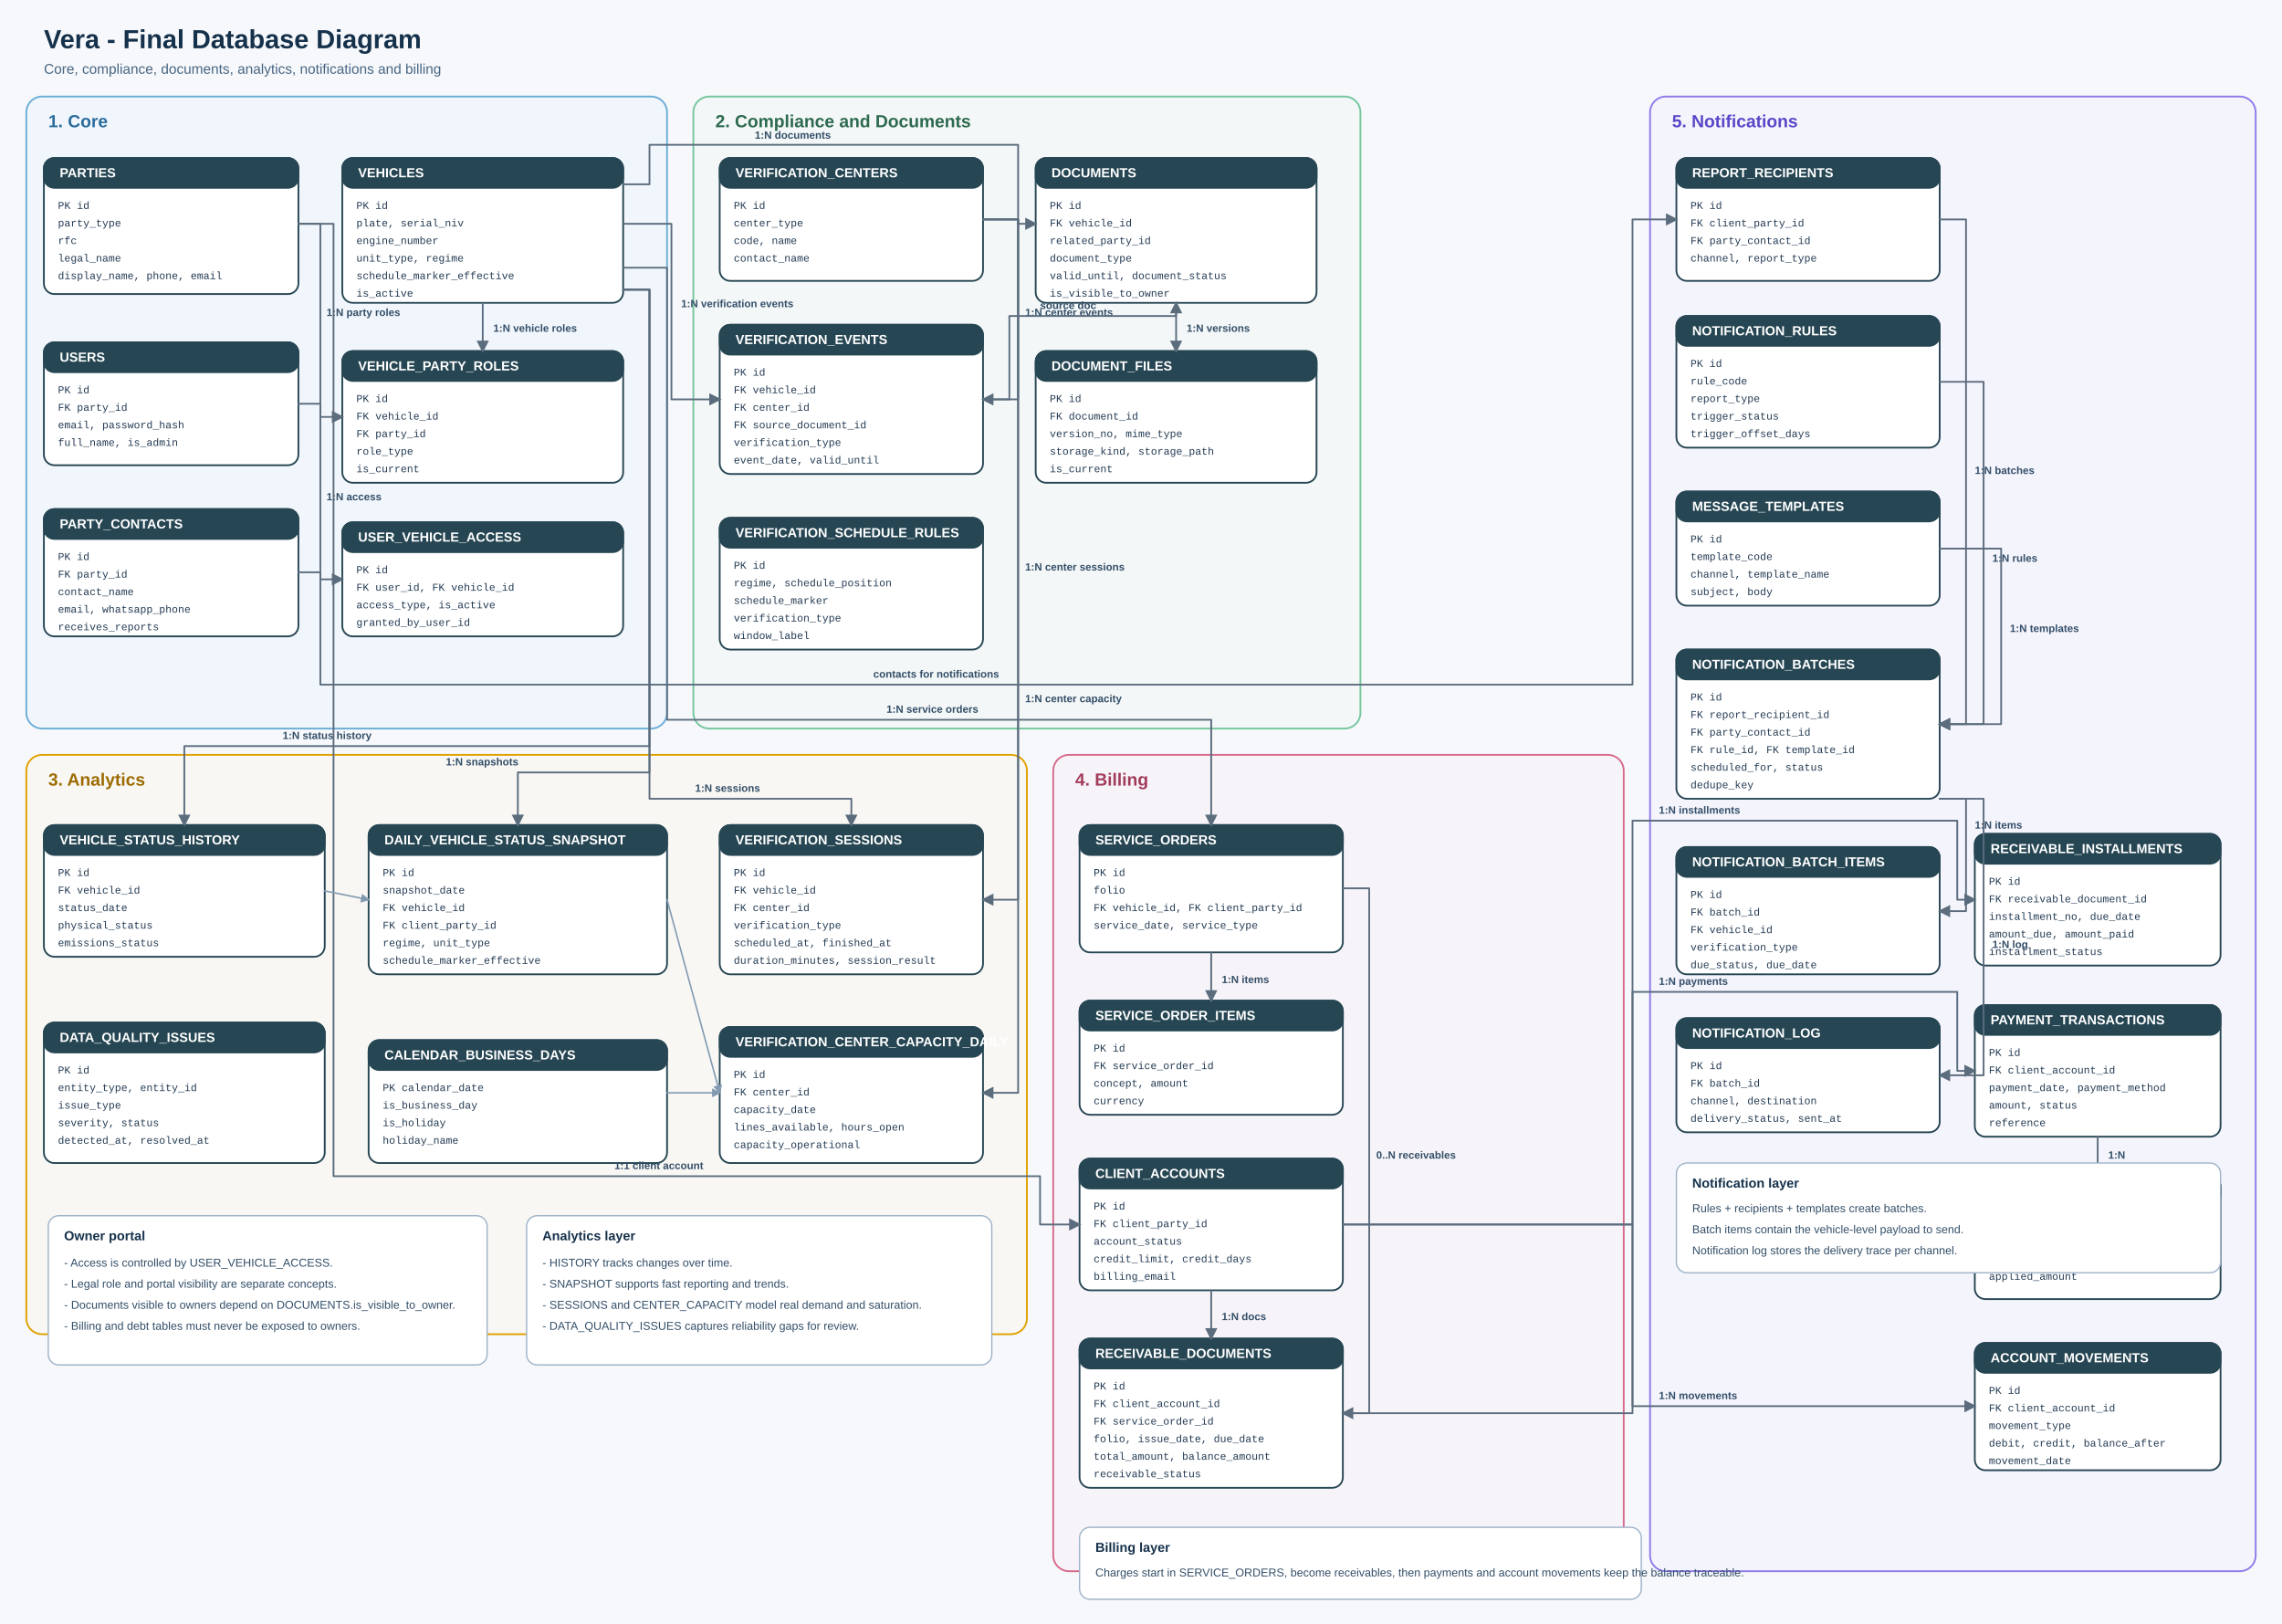
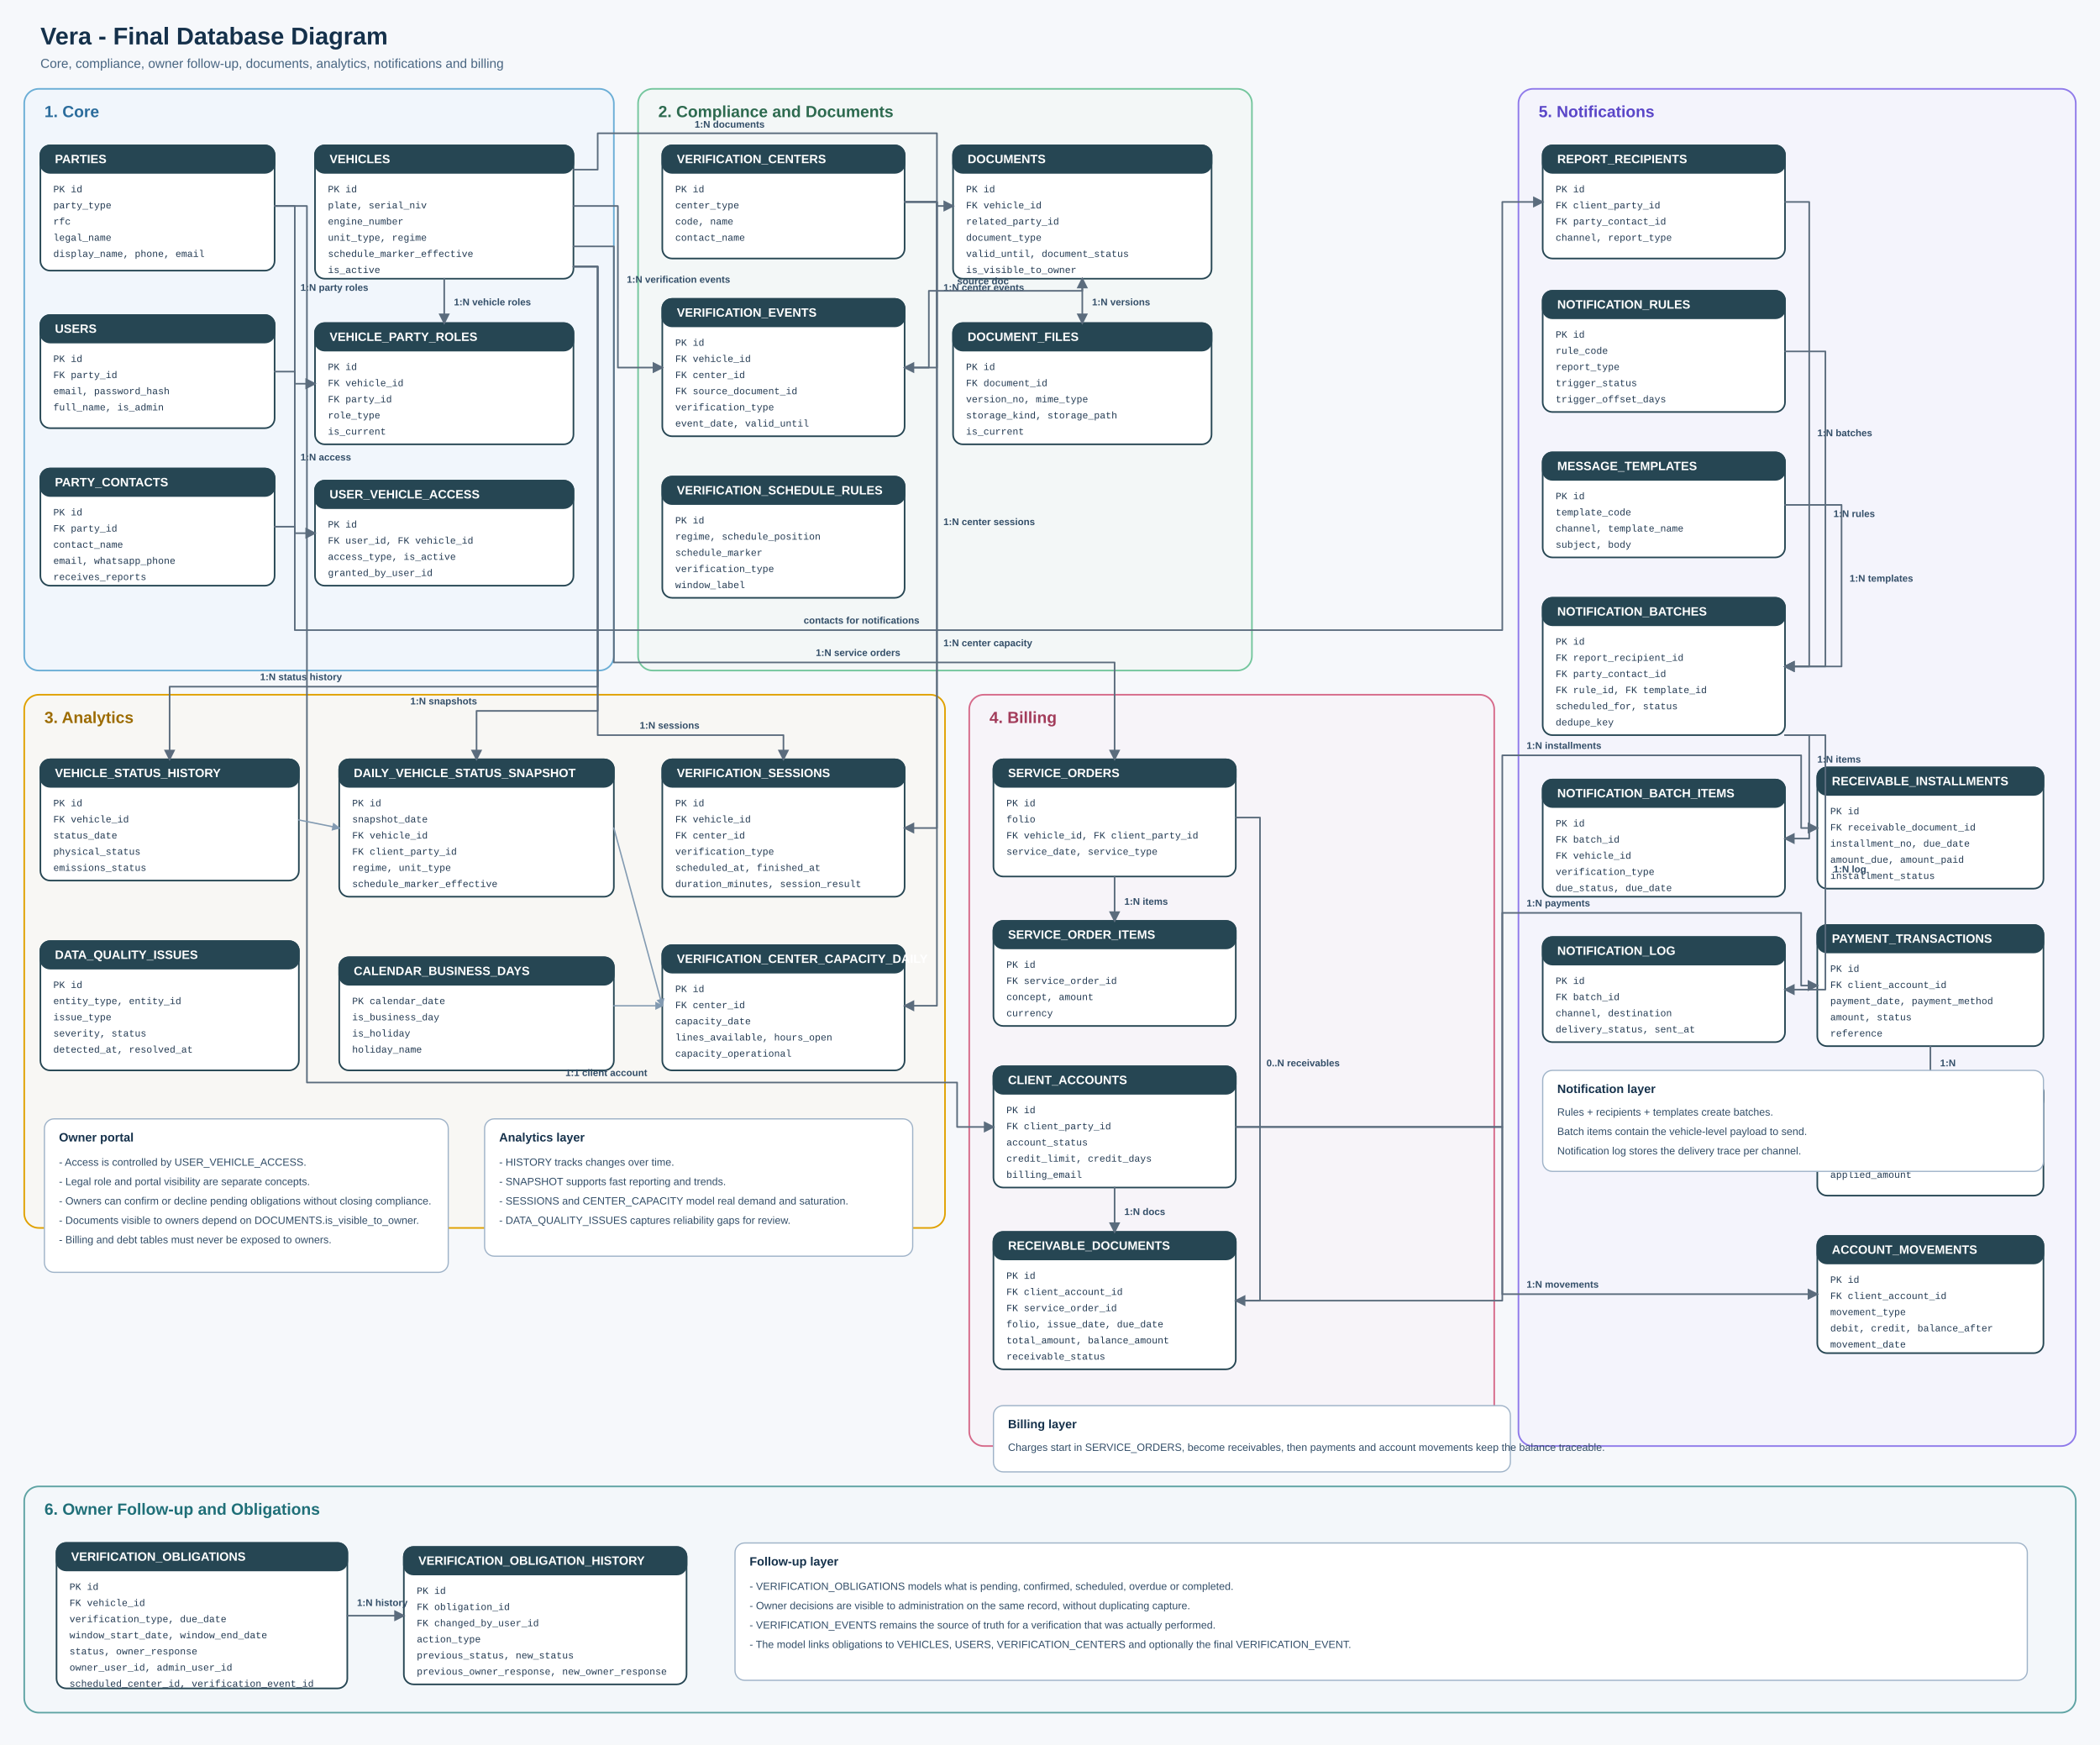
- <svg xmlns="http://www.w3.org/2000/svg" width="2600" height="1850" viewBox="0 0 2600 1850">
+ <svg xmlns="http://www.w3.org/2000/svg" width="2600" height="2160" viewBox="0 0 2600 2160">
  <defs>
    <style>
      .bg { fill: #f6f8fb; }
      .title { font: 700 30px "Segoe UI", Arial, sans-serif; fill: #15314b; }
      .subtitle { font: 400 16px "Segoe UI", Arial, sans-serif; fill: #486581; }
      .lane { rx: 18; ry: 18; stroke-width: 2; fill-opacity: 0.18; }
      .lane-title { font: 700 20px "Segoe UI", Arial, sans-serif; }
      .entity { fill: #ffffff; stroke: #264653; stroke-width: 2; rx: 12; ry: 12; }
      .head { fill: #264653; }
      .headText { font: 700 15px "Segoe UI", Arial, sans-serif; fill: #ffffff; }
      .field { font: 12px "Consolas", "Courier New", monospace; fill: #243b53; }
      .line { stroke: #5b6c7d; stroke-width: 2; fill: none; stroke-linecap: round; stroke-linejoin: round; marker-end: url(#arrow); }
      .line-soft { stroke: #829ab1; stroke-width: 1.7; fill: none; stroke-linecap: round; stroke-linejoin: round; marker-end: url(#arrow-soft); }
      .rel { font: 600 12px "Segoe UI", Arial, sans-serif; fill: #334e68; }
      .note { fill: #ffffff; stroke: #9fb3c8; stroke-width: 1.5; rx: 12; ry: 12; }
      .noteTitle { font: 700 15px "Segoe UI", Arial, sans-serif; fill: #15314b; }
      .noteText { font: 13px "Segoe UI", Arial, sans-serif; fill: #334e68; }
    </style>
    <marker id="arrow" viewBox="0 0 10 10" refX="8.5" refY="5" markerWidth="7" markerHeight="7" orient="auto">
      <path d="M 0 0 L 10 5 L 0 10 z" fill="#5b6c7d" />
    </marker>
    <marker id="arrow-soft" viewBox="0 0 10 10" refX="8.5" refY="5" markerWidth="6" markerHeight="6" orient="auto">
      <path d="M 0 0 L 10 5 L 0 10 z" fill="#829ab1" />
    </marker>
  </defs>
-   <rect class="bg" x="0" y="0" width="2600" height="1850" />
+   <rect class="bg" x="0" y="0" width="2600" height="2160" />
  <text class="title" x="50" y="55">Vera - Final Database Diagram</text>
-   <text class="subtitle" x="50" y="84">Core, compliance, documents, analytics, notifications and billing</text>
+   <text class="subtitle" x="50" y="84">Core, compliance, owner follow-up, documents, analytics, notifications and billing</text>
  <rect class="lane" x="30" y="110" width="730" height="720" fill="#d9f0ff" stroke="#6baed6" />
  <text class="lane-title" x="55" y="145" fill="#2b6c9c">1. Core</text>
  <rect class="lane" x="790" y="110" width="760" height="720" fill="#e5f7e8" stroke="#74c69d" />
  <text class="lane-title" x="815" y="145" fill="#2d6a4f">2. Compliance and Documents</text>
  <rect class="lane" x="30" y="860" width="1140" height="660" fill="#fff4d6" stroke="#e0a100" />
  <text class="lane-title" x="55" y="895" fill="#9c6b00">3. Analytics</text>
  <rect class="lane" x="1200" y="860" width="650" height="930" fill="#fde8ef" stroke="#d66a8a" />
  <text class="lane-title" x="1225" y="895" fill="#a23b5a">4. Billing</text>
  <rect class="lane" x="1880" y="110" width="690" height="1680" fill="#ece7ff" stroke="#8f7aea" />
  <text class="lane-title" x="1905" y="145" fill="#5a46c8">5. Notifications</text>
+   <rect class="lane" x="30" y="1840" width="2540" height="280" fill="#e7f7f7" stroke="#5ea3a3" />
+   <text class="lane-title" x="55" y="1875" fill="#1f6f78">6. Owner Follow-up and Obligations</text>
  <g transform="translate(50 180)">
    <rect class="entity" x="0" y="0" width="290" height="155" />
    <rect class="entity head" x="0" y="0" width="290" height="34" />
    <text class="headText" x="18" y="22">PARTIES</text>
    <text class="field" x="16" y="58">PK id</text>
    <text class="field" x="16" y="78">party_type</text>
    <text class="field" x="16" y="98">rfc</text>
    <text class="field" x="16" y="118">legal_name</text>
    <text class="field" x="16" y="138">display_name, phone, email</text>
  </g>
  <g transform="translate(50 390)">
    <rect class="entity" x="0" y="0" width="290" height="140" />
    <rect class="entity head" x="0" y="0" width="290" height="34" />
    <text class="headText" x="18" y="22">USERS</text>
    <text class="field" x="16" y="58">PK id</text>
    <text class="field" x="16" y="78">FK party_id</text>
    <text class="field" x="16" y="98">email, password_hash</text>
    <text class="field" x="16" y="118">full_name, is_admin</text>
  </g>
  <g transform="translate(50 580)">
    <rect class="entity" x="0" y="0" width="290" height="145" />
    <rect class="entity head" x="0" y="0" width="290" height="34" />
    <text class="headText" x="18" y="22">PARTY_CONTACTS</text>
    <text class="field" x="16" y="58">PK id</text>
    <text class="field" x="16" y="78">FK party_id</text>
    <text class="field" x="16" y="98">contact_name</text>
    <text class="field" x="16" y="118">email, whatsapp_phone</text>
    <text class="field" x="16" y="138">receives_reports</text>
  </g>
  <g transform="translate(390 180)">
    <rect class="entity" x="0" y="0" width="320" height="165" />
    <rect class="entity head" x="0" y="0" width="320" height="34" />
    <text class="headText" x="18" y="22">VEHICLES</text>
    <text class="field" x="16" y="58">PK id</text>
    <text class="field" x="16" y="78">plate, serial_niv</text>
    <text class="field" x="16" y="98">engine_number</text>
    <text class="field" x="16" y="118">unit_type, regime</text>
    <text class="field" x="16" y="138">schedule_marker_effective</text>
    <text class="field" x="16" y="158">is_active</text>
  </g>
  <g transform="translate(390 400)">
    <rect class="entity" x="0" y="0" width="320" height="150" />
    <rect class="entity head" x="0" y="0" width="320" height="34" />
    <text class="headText" x="18" y="22">VEHICLE_PARTY_ROLES</text>
    <text class="field" x="16" y="58">PK id</text>
    <text class="field" x="16" y="78">FK vehicle_id</text>
    <text class="field" x="16" y="98">FK party_id</text>
    <text class="field" x="16" y="118">role_type</text>
    <text class="field" x="16" y="138">is_current</text>
  </g>
  <g transform="translate(390 595)">
    <rect class="entity" x="0" y="0" width="320" height="130" />
    <rect class="entity head" x="0" y="0" width="320" height="34" />
    <text class="headText" x="18" y="22">USER_VEHICLE_ACCESS</text>
    <text class="field" x="16" y="58">PK id</text>
    <text class="field" x="16" y="78">FK user_id, FK vehicle_id</text>
    <text class="field" x="16" y="98">access_type, is_active</text>
    <text class="field" x="16" y="118">granted_by_user_id</text>
  </g>
  <g transform="translate(820 180)">
    <rect class="entity" x="0" y="0" width="300" height="140" />
    <rect class="entity head" x="0" y="0" width="300" height="34" />
    <text class="headText" x="18" y="22">VERIFICATION_CENTERS</text>
    <text class="field" x="16" y="58">PK id</text>
    <text class="field" x="16" y="78">center_type</text>
    <text class="field" x="16" y="98">code, name</text>
    <text class="field" x="16" y="118">contact_name</text>
  </g>
  <g transform="translate(820 370)">
    <rect class="entity" x="0" y="0" width="300" height="170" />
    <rect class="entity head" x="0" y="0" width="300" height="34" />
    <text class="headText" x="18" y="22">VERIFICATION_EVENTS</text>
    <text class="field" x="16" y="58">PK id</text>
    <text class="field" x="16" y="78">FK vehicle_id</text>
    <text class="field" x="16" y="98">FK center_id</text>
    <text class="field" x="16" y="118">FK source_document_id</text>
    <text class="field" x="16" y="138">verification_type</text>
    <text class="field" x="16" y="158">event_date, valid_until</text>
  </g>
  <g transform="translate(820 590)">
    <rect class="entity" x="0" y="0" width="300" height="150" />
    <rect class="entity head" x="0" y="0" width="300" height="34" />
    <text class="headText" x="18" y="22">VERIFICATION_SCHEDULE_RULES</text>
    <text class="field" x="16" y="58">PK id</text>
    <text class="field" x="16" y="78">regime, schedule_position</text>
    <text class="field" x="16" y="98">schedule_marker</text>
    <text class="field" x="16" y="118">verification_type</text>
    <text class="field" x="16" y="138">window_label</text>
  </g>
  <g transform="translate(1180 180)">
    <rect class="entity" x="0" y="0" width="320" height="165" />
    <rect class="entity head" x="0" y="0" width="320" height="34" />
    <text class="headText" x="18" y="22">DOCUMENTS</text>
    <text class="field" x="16" y="58">PK id</text>
    <text class="field" x="16" y="78">FK vehicle_id</text>
    <text class="field" x="16" y="98">related_party_id</text>
    <text class="field" x="16" y="118">document_type</text>
    <text class="field" x="16" y="138">valid_until, document_status</text>
    <text class="field" x="16" y="158">is_visible_to_owner</text>
  </g>
  <g transform="translate(1180 400)">
    <rect class="entity" x="0" y="0" width="320" height="150" />
    <rect class="entity head" x="0" y="0" width="320" height="34" />
    <text class="headText" x="18" y="22">DOCUMENT_FILES</text>
    <text class="field" x="16" y="58">PK id</text>
    <text class="field" x="16" y="78">FK document_id</text>
    <text class="field" x="16" y="98">version_no, mime_type</text>
    <text class="field" x="16" y="118">storage_kind, storage_path</text>
    <text class="field" x="16" y="138">is_current</text>
  </g>
  <g transform="translate(50 940)">
    <rect class="entity" x="0" y="0" width="320" height="150" />
    <rect class="entity head" x="0" y="0" width="320" height="34" />
    <text class="headText" x="18" y="22">VEHICLE_STATUS_HISTORY</text>
    <text class="field" x="16" y="58">PK id</text>
    <text class="field" x="16" y="78">FK vehicle_id</text>
    <text class="field" x="16" y="98">status_date</text>
    <text class="field" x="16" y="118">physical_status</text>
    <text class="field" x="16" y="138">emissions_status</text>
  </g>
  <g transform="translate(420 940)">
    <rect class="entity" x="0" y="0" width="340" height="170" />
    <rect class="entity head" x="0" y="0" width="340" height="34" />
    <text class="headText" x="18" y="22">DAILY_VEHICLE_STATUS_SNAPSHOT</text>
    <text class="field" x="16" y="58">PK id</text>
    <text class="field" x="16" y="78">snapshot_date</text>
    <text class="field" x="16" y="98">FK vehicle_id</text>
    <text class="field" x="16" y="118">FK client_party_id</text>
    <text class="field" x="16" y="138">regime, unit_type</text>
    <text class="field" x="16" y="158">schedule_marker_effective</text>
  </g>
  <g transform="translate(820 940)">
    <rect class="entity" x="0" y="0" width="300" height="170" />
    <rect class="entity head" x="0" y="0" width="300" height="34" />
    <text class="headText" x="18" y="22">VERIFICATION_SESSIONS</text>
    <text class="field" x="16" y="58">PK id</text>
    <text class="field" x="16" y="78">FK vehicle_id</text>
    <text class="field" x="16" y="98">FK center_id</text>
    <text class="field" x="16" y="118">verification_type</text>
    <text class="field" x="16" y="138">scheduled_at, finished_at</text>
    <text class="field" x="16" y="158">duration_minutes, session_result</text>
  </g>
  <g transform="translate(820 1170)">
    <rect class="entity" x="0" y="0" width="300" height="155" />
    <rect class="entity head" x="0" y="0" width="300" height="34" />
    <text class="headText" x="18" y="22">VERIFICATION_CENTER_CAPACITY_DAILY</text>
    <text class="field" x="16" y="58">PK id</text>
    <text class="field" x="16" y="78">FK center_id</text>
    <text class="field" x="16" y="98">capacity_date</text>
    <text class="field" x="16" y="118">lines_available, hours_open</text>
    <text class="field" x="16" y="138">capacity_operational</text>
  </g>
  <g transform="translate(420 1185)">
    <rect class="entity" x="0" y="0" width="340" height="140" />
    <rect class="entity head" x="0" y="0" width="340" height="34" />
    <text class="headText" x="18" y="22">CALENDAR_BUSINESS_DAYS</text>
    <text class="field" x="16" y="58">PK calendar_date</text>
    <text class="field" x="16" y="78">is_business_day</text>
    <text class="field" x="16" y="98">is_holiday</text>
    <text class="field" x="16" y="118">holiday_name</text>
  </g>
  <g transform="translate(50 1165)">
    <rect class="entity" x="0" y="0" width="320" height="160" />
    <rect class="entity head" x="0" y="0" width="320" height="34" />
    <text class="headText" x="18" y="22">DATA_QUALITY_ISSUES</text>
    <text class="field" x="16" y="58">PK id</text>
    <text class="field" x="16" y="78">entity_type, entity_id</text>
    <text class="field" x="16" y="98">issue_type</text>
    <text class="field" x="16" y="118">severity, status</text>
    <text class="field" x="16" y="138">detected_at, resolved_at</text>
  </g>
  <g transform="translate(1230 940)">
    <rect class="entity" x="0" y="0" width="300" height="145" />
    <rect class="entity head" x="0" y="0" width="300" height="34" />
    <text class="headText" x="18" y="22">SERVICE_ORDERS</text>
    <text class="field" x="16" y="58">PK id</text>
    <text class="field" x="16" y="78">folio</text>
    <text class="field" x="16" y="98">FK vehicle_id, FK client_party_id</text>
    <text class="field" x="16" y="118">service_date, service_type</text>
  </g>
  <g transform="translate(1230 1140)">
    <rect class="entity" x="0" y="0" width="300" height="130" />
    <rect class="entity head" x="0" y="0" width="300" height="34" />
    <text class="headText" x="18" y="22">SERVICE_ORDER_ITEMS</text>
    <text class="field" x="16" y="58">PK id</text>
    <text class="field" x="16" y="78">FK service_order_id</text>
    <text class="field" x="16" y="98">concept, amount</text>
    <text class="field" x="16" y="118">currency</text>
  </g>
  <g transform="translate(1230 1320)">
    <rect class="entity" x="0" y="0" width="300" height="150" />
    <rect class="entity head" x="0" y="0" width="300" height="34" />
    <text class="headText" x="18" y="22">CLIENT_ACCOUNTS</text>
    <text class="field" x="16" y="58">PK id</text>
    <text class="field" x="16" y="78">FK client_party_id</text>
    <text class="field" x="16" y="98">account_status</text>
    <text class="field" x="16" y="118">credit_limit, credit_days</text>
    <text class="field" x="16" y="138">billing_email</text>
  </g>
  <g transform="translate(1230 1525)">
    <rect class="entity" x="0" y="0" width="300" height="170" />
    <rect class="entity head" x="0" y="0" width="300" height="34" />
    <text class="headText" x="18" y="22">RECEIVABLE_DOCUMENTS</text>
    <text class="field" x="16" y="58">PK id</text>
    <text class="field" x="16" y="78">FK client_account_id</text>
    <text class="field" x="16" y="98">FK service_order_id</text>
    <text class="field" x="16" y="118">folio, issue_date, due_date</text>
    <text class="field" x="16" y="138">total_amount, balance_amount</text>
    <text class="field" x="16" y="158">receivable_status</text>
  </g>
  <g transform="translate(1910 180)">
    <rect class="entity" x="0" y="0" width="300" height="140" />
    <rect class="entity head" x="0" y="0" width="300" height="34" />
    <text class="headText" x="18" y="22">REPORT_RECIPIENTS</text>
    <text class="field" x="16" y="58">PK id</text>
    <text class="field" x="16" y="78">FK client_party_id</text>
    <text class="field" x="16" y="98">FK party_contact_id</text>
    <text class="field" x="16" y="118">channel, report_type</text>
  </g>
  <g transform="translate(1910 360)">
    <rect class="entity" x="0" y="0" width="300" height="150" />
    <rect class="entity head" x="0" y="0" width="300" height="34" />
    <text class="headText" x="18" y="22">NOTIFICATION_RULES</text>
    <text class="field" x="16" y="58">PK id</text>
    <text class="field" x="16" y="78">rule_code</text>
    <text class="field" x="16" y="98">report_type</text>
    <text class="field" x="16" y="118">trigger_status</text>
    <text class="field" x="16" y="138">trigger_offset_days</text>
  </g>
  <g transform="translate(1910 560)">
    <rect class="entity" x="0" y="0" width="300" height="130" />
    <rect class="entity head" x="0" y="0" width="300" height="34" />
    <text class="headText" x="18" y="22">MESSAGE_TEMPLATES</text>
    <text class="field" x="16" y="58">PK id</text>
    <text class="field" x="16" y="78">template_code</text>
    <text class="field" x="16" y="98">channel, template_name</text>
    <text class="field" x="16" y="118">subject, body</text>
  </g>
  <g transform="translate(1910 740)">
    <rect class="entity" x="0" y="0" width="300" height="170" />
    <rect class="entity head" x="0" y="0" width="300" height="34" />
    <text class="headText" x="18" y="22">NOTIFICATION_BATCHES</text>
    <text class="field" x="16" y="58">PK id</text>
    <text class="field" x="16" y="78">FK report_recipient_id</text>
    <text class="field" x="16" y="98">FK party_contact_id</text>
    <text class="field" x="16" y="118">FK rule_id, FK template_id</text>
    <text class="field" x="16" y="138">scheduled_for, status</text>
    <text class="field" x="16" y="158">dedupe_key</text>
  </g>
  <g transform="translate(1910 965)">
    <rect class="entity" x="0" y="0" width="300" height="145" />
    <rect class="entity head" x="0" y="0" width="300" height="34" />
    <text class="headText" x="18" y="22">NOTIFICATION_BATCH_ITEMS</text>
    <text class="field" x="16" y="58">PK id</text>
    <text class="field" x="16" y="78">FK batch_id</text>
    <text class="field" x="16" y="98">FK vehicle_id</text>
    <text class="field" x="16" y="118">verification_type</text>
    <text class="field" x="16" y="138">due_status, due_date</text>
  </g>
  <g transform="translate(1910 1160)">
    <rect class="entity" x="0" y="0" width="300" height="130" />
    <rect class="entity head" x="0" y="0" width="300" height="34" />
    <text class="headText" x="18" y="22">NOTIFICATION_LOG</text>
    <text class="field" x="16" y="58">PK id</text>
    <text class="field" x="16" y="78">FK batch_id</text>
    <text class="field" x="16" y="98">channel, destination</text>
    <text class="field" x="16" y="118">delivery_status, sent_at</text>
  </g>
  <g transform="translate(2250 950)">
    <rect class="entity" x="0" y="0" width="280" height="150" />
    <rect class="entity head" x="0" y="0" width="280" height="34" />
    <text class="headText" x="18" y="22">RECEIVABLE_INSTALLMENTS</text>
    <text class="field" x="16" y="58">PK id</text>
    <text class="field" x="16" y="78">FK receivable_document_id</text>
    <text class="field" x="16" y="98">installment_no, due_date</text>
    <text class="field" x="16" y="118">amount_due, amount_paid</text>
    <text class="field" x="16" y="138">installment_status</text>
  </g>
  <g transform="translate(2250 1145)">
    <rect class="entity" x="0" y="0" width="280" height="150" />
    <rect class="entity head" x="0" y="0" width="280" height="34" />
    <text class="headText" x="18" y="22">PAYMENT_TRANSACTIONS</text>
    <text class="field" x="16" y="58">PK id</text>
    <text class="field" x="16" y="78">FK client_account_id</text>
    <text class="field" x="16" y="98">payment_date, payment_method</text>
    <text class="field" x="16" y="118">amount, status</text>
    <text class="field" x="16" y="138">reference</text>
  </g>
  <g transform="translate(2250 1340)">
    <rect class="entity" x="0" y="0" width="280" height="140" />
    <rect class="entity head" x="0" y="0" width="280" height="34" />
    <text class="headText" x="18" y="22">PAYMENT_APPLICATIONS</text>
    <text class="field" x="16" y="58">PK id</text>
    <text class="field" x="16" y="78">FK payment_transaction_id</text>
    <text class="field" x="16" y="98">FK receivable_document_id</text>
    <text class="field" x="16" y="118">applied_amount</text>
  </g>
  <g transform="translate(2250 1530)">
    <rect class="entity" x="0" y="0" width="280" height="145" />
    <rect class="entity head" x="0" y="0" width="280" height="34" />
    <text class="headText" x="18" y="22">ACCOUNT_MOVEMENTS</text>
    <text class="field" x="16" y="58">PK id</text>
    <text class="field" x="16" y="78">FK client_account_id</text>
    <text class="field" x="16" y="98">movement_type</text>
    <text class="field" x="16" y="118">debit, credit, balance_after</text>
    <text class="field" x="16" y="138">movement_date</text>
+   </g>
+   <g transform="translate(70 1910)">
+     <rect class="entity" x="0" y="0" width="360" height="180" />
+     <rect class="entity head" x="0" y="0" width="360" height="34" />
+     <text class="headText" x="18" y="22">VERIFICATION_OBLIGATIONS</text>
+     <text class="field" x="16" y="58">PK id</text>
+     <text class="field" x="16" y="78">FK vehicle_id</text>
+     <text class="field" x="16" y="98">verification_type, due_date</text>
+     <text class="field" x="16" y="118">window_start_date, window_end_date</text>
+     <text class="field" x="16" y="138">status, owner_response</text>
+     <text class="field" x="16" y="158">owner_user_id, admin_user_id</text>
+     <text class="field" x="16" y="178">scheduled_center_id, verification_event_id</text>
+   </g>
+   <g transform="translate(500 1915)">
+     <rect class="entity" x="0" y="0" width="350" height="170" />
+     <rect class="entity head" x="0" y="0" width="350" height="34" />
+     <text class="headText" x="18" y="22">VERIFICATION_OBLIGATION_HISTORY</text>
+     <text class="field" x="16" y="58">PK id</text>
+     <text class="field" x="16" y="78">FK obligation_id</text>
+     <text class="field" x="16" y="98">FK changed_by_user_id</text>
+     <text class="field" x="16" y="118">action_type</text>
+     <text class="field" x="16" y="138">previous_status, new_status</text>
+     <text class="field" x="16" y="158">previous_owner_response, new_owner_response</text>
  </g>
  <path class="line" d="M 340 255 L 365 255 L 365 475 L 390 475" />
  <text class="rel" x="372" y="360">1:N party roles</text>
  <path class="line" d="M 550 345 L 550 400" />
  <text class="rel" x="562" y="378">1:N vehicle roles</text>
  <path class="line" d="M 340 460 L 365 460 L 365 660 L 390 660" />
  <text class="rel" x="372" y="570">1:N access</text>
  <path class="line" d="M 340 652 L 365 652 L 365 780 L 1860 780 L 1860 250 L 1910 250" />
  <text class="rel" x="995" y="772">contacts for notifications</text>
  <path class="line" d="M 710 255 L 765 255 L 765 455 L 820 455" />
  <text class="rel" x="776" y="350">1:N verification events</text>
  <path class="line" d="M 710 210 L 740 210 L 740 165 L 1160 165 L 1160 255 L 1180 255" />
  <text class="rel" x="860" y="158">1:N documents</text>
  <path class="line" d="M 710 305 L 760 305 L 760 820 L 1380 820 L 1380 940" />
  <text class="rel" x="1010" y="812">1:N service orders</text>
  <path class="line" d="M 710 330 L 740 330 L 740 850 L 210 850 L 210 940" />
  <text class="rel" x="322" y="842">1:N status history</text>
  <path class="line" d="M 710 330 L 740 330 L 740 880 L 590 880 L 590 940" />
  <text class="rel" x="508" y="872">1:N snapshots</text>
  <path class="line" d="M 710 330 L 740 330 L 740 910 L 970 910 L 970 940" />
  <text class="rel" x="792" y="902">1:N sessions</text>
  <path class="line" d="M 340 255 L 380 255 L 380 1340 L 1185 1340 L 1185 1395 L 1230 1395" />
  <text class="rel" x="700" y="1332">1:1 client account</text>
  <path class="line" d="M 1120 250 L 1160 250 L 1160 455 L 1120 455" />
  <text class="rel" x="1168" y="360">1:N center events</text>
  <path class="line" d="M 1120 250 L 1160 250 L 1160 1025 L 1120 1025" />
  <text class="rel" x="1168" y="650">1:N center sessions</text>
  <path class="line" d="M 1120 250 L 1160 250 L 1160 1245 L 1120 1245" />
  <text class="rel" x="1168" y="800">1:N center capacity</text>
  <path class="line" d="M 1120 455 L 1150 455 L 1150 360 L 1340 360 L 1340 345" />
  <text class="rel" x="1185" y="352">source doc</text>
  <path class="line" d="M 1340 345 L 1340 400" />
  <text class="rel" x="1352" y="378">1:N versions</text>
  <path class="line" d="M 1380 1085 L 1380 1140" />
  <text class="rel" x="1392" y="1120">1:N items</text>
  <path class="line" d="M 1530 1012 L 1560 1012 L 1560 1610 L 1530 1610" />
  <text class="rel" x="1568" y="1320">0..N receivables</text>
  <path class="line" d="M 1380 1470 L 1380 1525" />
  <text class="rel" x="1392" y="1504">1:N docs</text>
  <path class="line" d="M 1530 1395 L 1860 1395 L 1860 1130 L 2230 1130 L 2230 1220 L 2250 1220" />
  <text class="rel" x="1890" y="1122">1:N payments</text>
  <path class="line" d="M 1530 1395 L 1860 1395 L 1860 1602 L 2250 1602" />
  <text class="rel" x="1890" y="1594">1:N movements</text>
  <path class="line" d="M 1530 1610 L 1860 1610 L 1860 935 L 2230 935 L 2230 1025 L 2250 1025" />
  <text class="rel" x="1890" y="927">1:N installments</text>
  <path class="line" d="M 2390 1295 L 2390 1340" />
  <text class="rel" x="2402" y="1320">1:N</text>
  <path class="line" d="M 2210 250 L 2240 250 L 2240 825 L 2210 825" />
  <text class="rel" x="2250" y="540">1:N batches</text>
  <path class="line" d="M 2210 435 L 2260 435 L 2260 825 L 2210 825" />
  <text class="rel" x="2270" y="640">1:N rules</text>
  <path class="line" d="M 2210 625 L 2280 625 L 2280 825 L 2210 825" />
  <text class="rel" x="2290" y="720">1:N templates</text>
  <path class="line" d="M 2210 910 L 2240 910 L 2240 1038 L 2210 1038" />
  <text class="rel" x="2250" y="944">1:N items</text>
  <path class="line" d="M 2210 910 L 2260 910 L 2260 1225 L 2210 1225" />
  <text class="rel" x="2270" y="1080">1:N log</text>
+   <path class="line" d="M 430 2000 L 500 2000" />
+   <text class="rel" x="442" y="1988">1:N history</text>
  <path class="line-soft" d="M 370 1015 L 420 1025" />
  <path class="line-soft" d="M 760 1025 L 820 1245" />
  <path class="line-soft" d="M 760 1245 L 820 1245" />
  <g transform="translate(55 1385)">
-     <rect class="note" x="0" y="0" width="500" height="170" />
+     <rect class="note" x="0" y="0" width="500" height="190" />
    <text class="noteTitle" x="18" y="28">Owner portal</text>
    <text class="noteText" x="18" y="58">- Access is controlled by USER_VEHICLE_ACCESS.</text>
    <text class="noteText" x="18" y="82">- Legal role and portal visibility are separate concepts.</text>
-     <text class="noteText" x="18" y="106">- Documents visible to owners depend on DOCUMENTS.is_visible_to_owner.</text>
-     <text class="noteText" x="18" y="130">- Billing and debt tables must never be exposed to owners.</text>
+     <text class="noteText" x="18" y="106">- Owners can confirm or decline pending obligations without closing compliance.</text>
+     <text class="noteText" x="18" y="130">- Documents visible to owners depend on DOCUMENTS.is_visible_to_owner.</text>
+     <text class="noteText" x="18" y="154">- Billing and debt tables must never be exposed to owners.</text>
  </g>
  <g transform="translate(600 1385)">
    <rect class="note" x="0" y="0" width="530" height="170" />
    <text class="noteTitle" x="18" y="28">Analytics layer</text>
    <text class="noteText" x="18" y="58">- HISTORY tracks changes over time.</text>
    <text class="noteText" x="18" y="82">- SNAPSHOT supports fast reporting and trends.</text>
    <text class="noteText" x="18" y="106">- SESSIONS and CENTER_CAPACITY model real demand and saturation.</text>
    <text class="noteText" x="18" y="130">- DATA_QUALITY_ISSUES captures reliability gaps for review.</text>
  </g>
  <g transform="translate(1230 1740)">
    <rect class="note" x="0" y="0" width="640" height="82" />
    <text class="noteTitle" x="18" y="28">Billing layer</text>
    <text class="noteText" x="18" y="56">Charges start in SERVICE_ORDERS, become receivables, then payments and account movements keep the balance traceable.</text>
  </g>
  <g transform="translate(1910 1325)">
    <rect class="note" x="0" y="0" width="620" height="125" />
    <text class="noteTitle" x="18" y="28">Notification layer</text>
    <text class="noteText" x="18" y="56">Rules + recipients + templates create batches.</text>
    <text class="noteText" x="18" y="80">Batch items contain the vehicle-level payload to send.</text>
    <text class="noteText" x="18" y="104">Notification log stores the delivery trace per channel.</text>
  </g>
+   <g transform="translate(910 1910)">
+     <rect class="note" x="0" y="0" width="1600" height="170" />
+     <text class="noteTitle" x="18" y="28">Follow-up layer</text>
+     <text class="noteText" x="18" y="58">- VERIFICATION_OBLIGATIONS models what is pending, confirmed, scheduled, overdue or completed.</text>
+     <text class="noteText" x="18" y="82">- Owner decisions are visible to administration on the same record, without duplicating capture.</text>
+     <text class="noteText" x="18" y="106">- VERIFICATION_EVENTS remains the source of truth for a verification that was actually performed.</text>
+     <text class="noteText" x="18" y="130">- The model links obligations to VEHICLES, USERS, VERIFICATION_CENTERS and optionally the final VERIFICATION_EVENT.</text>
+   </g>
</svg>
